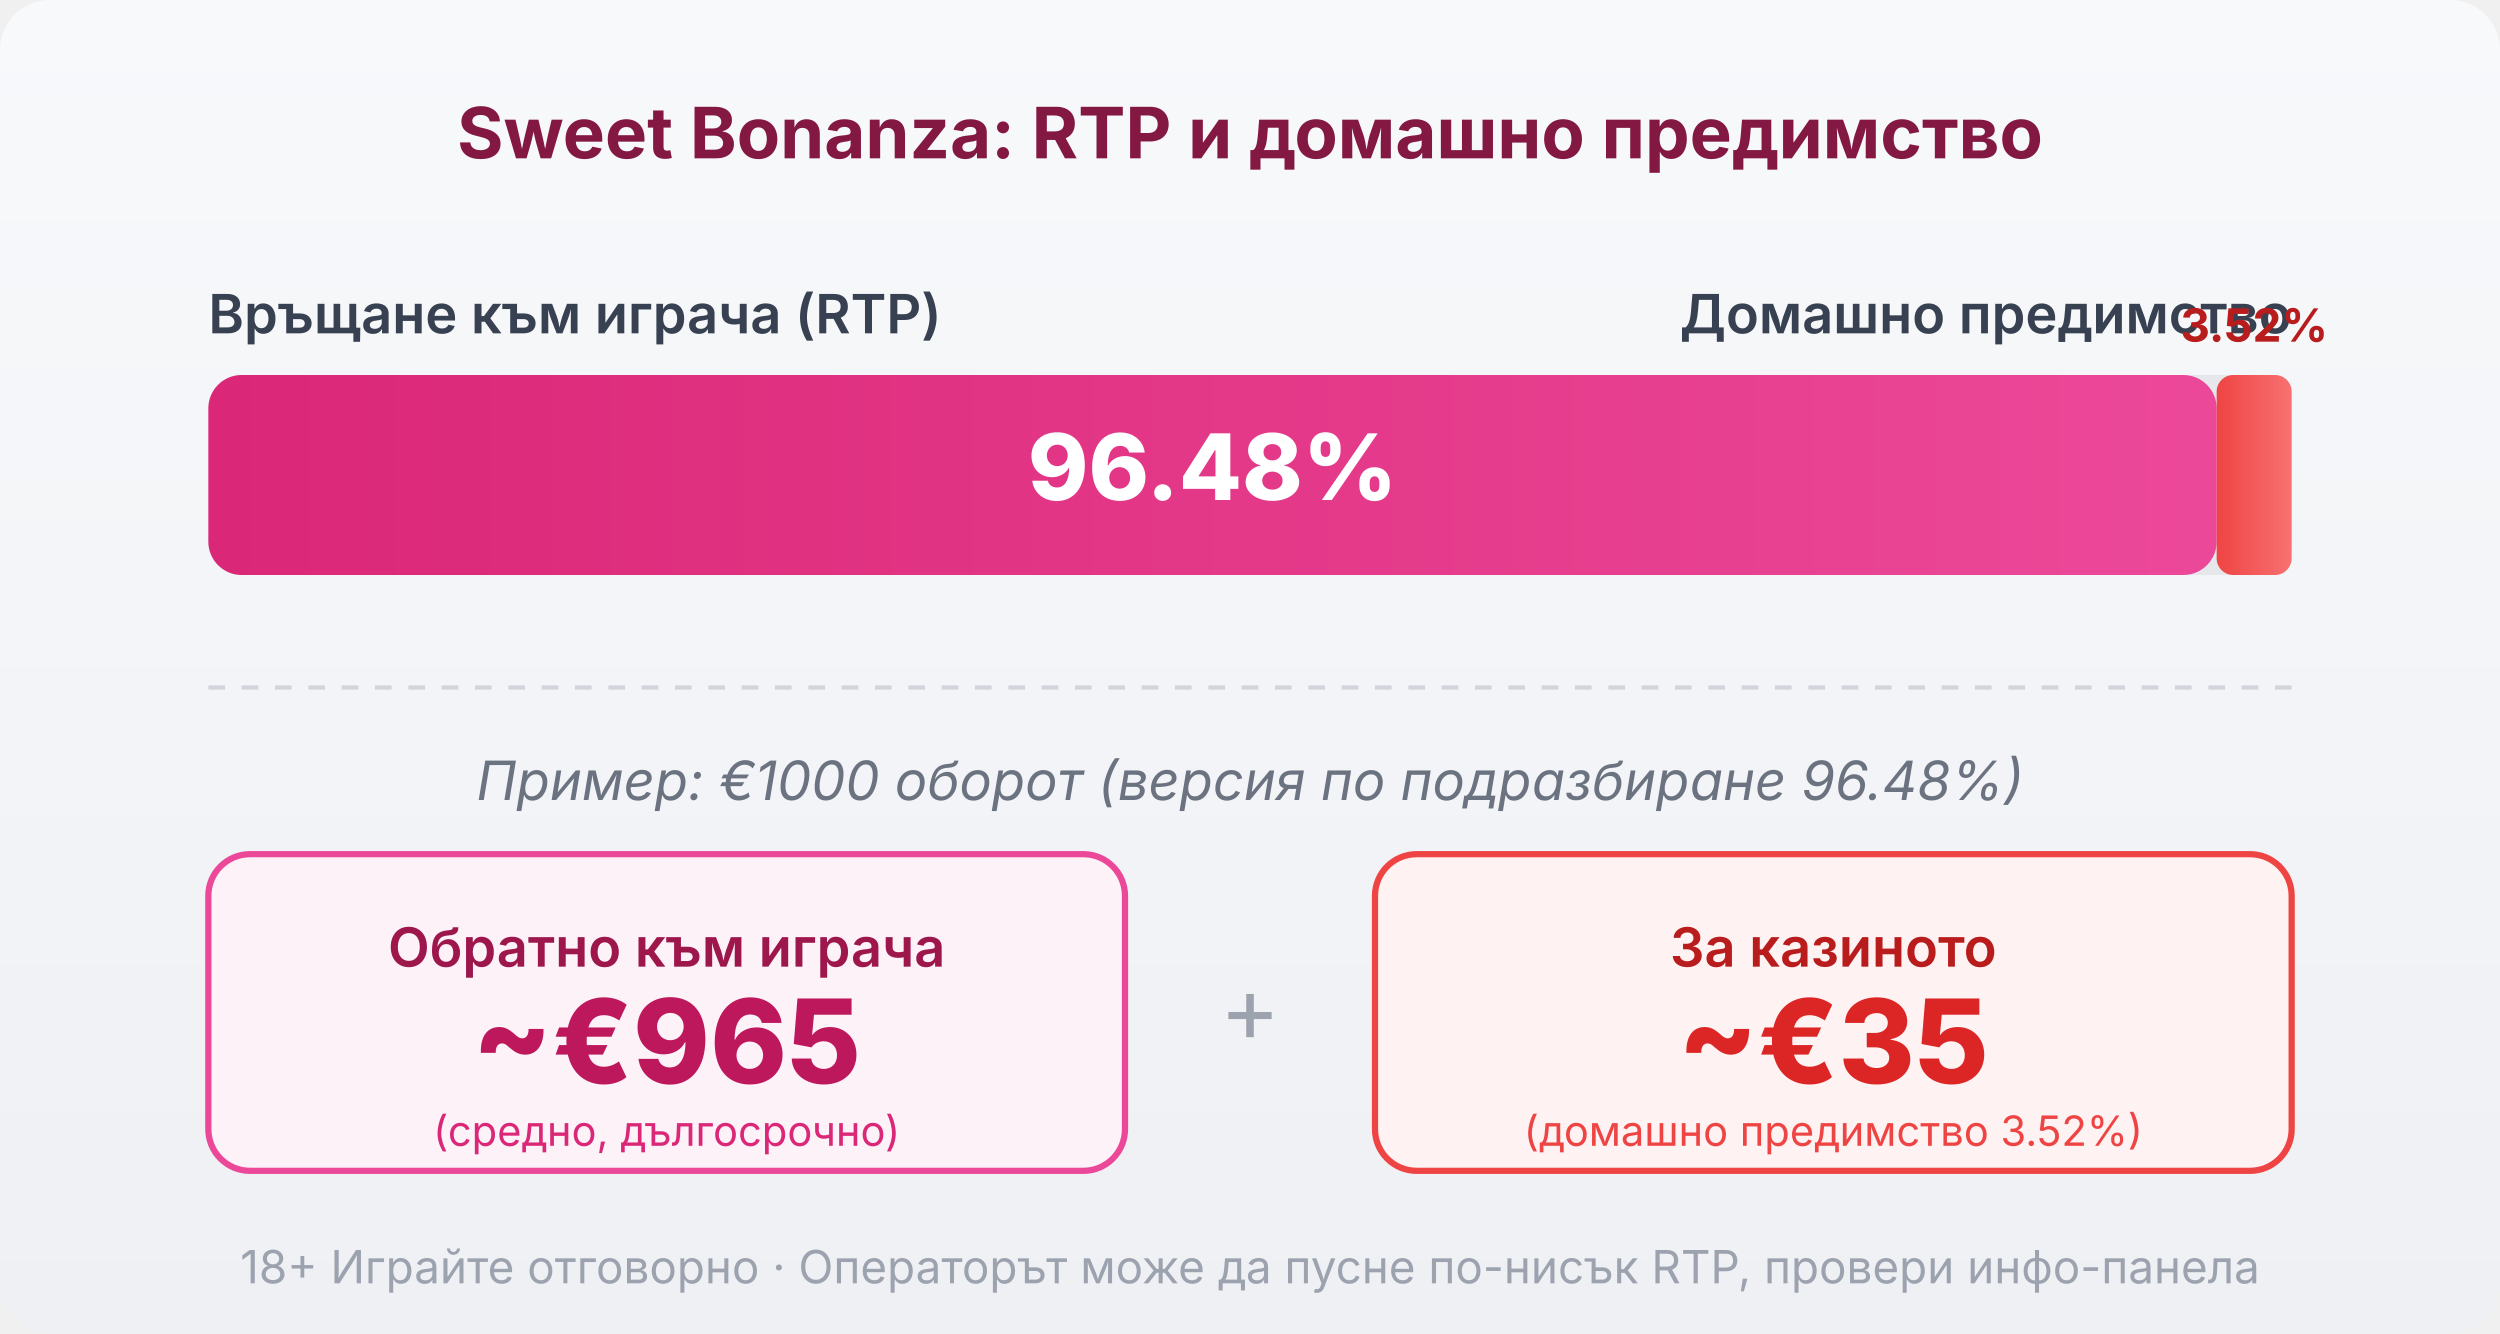
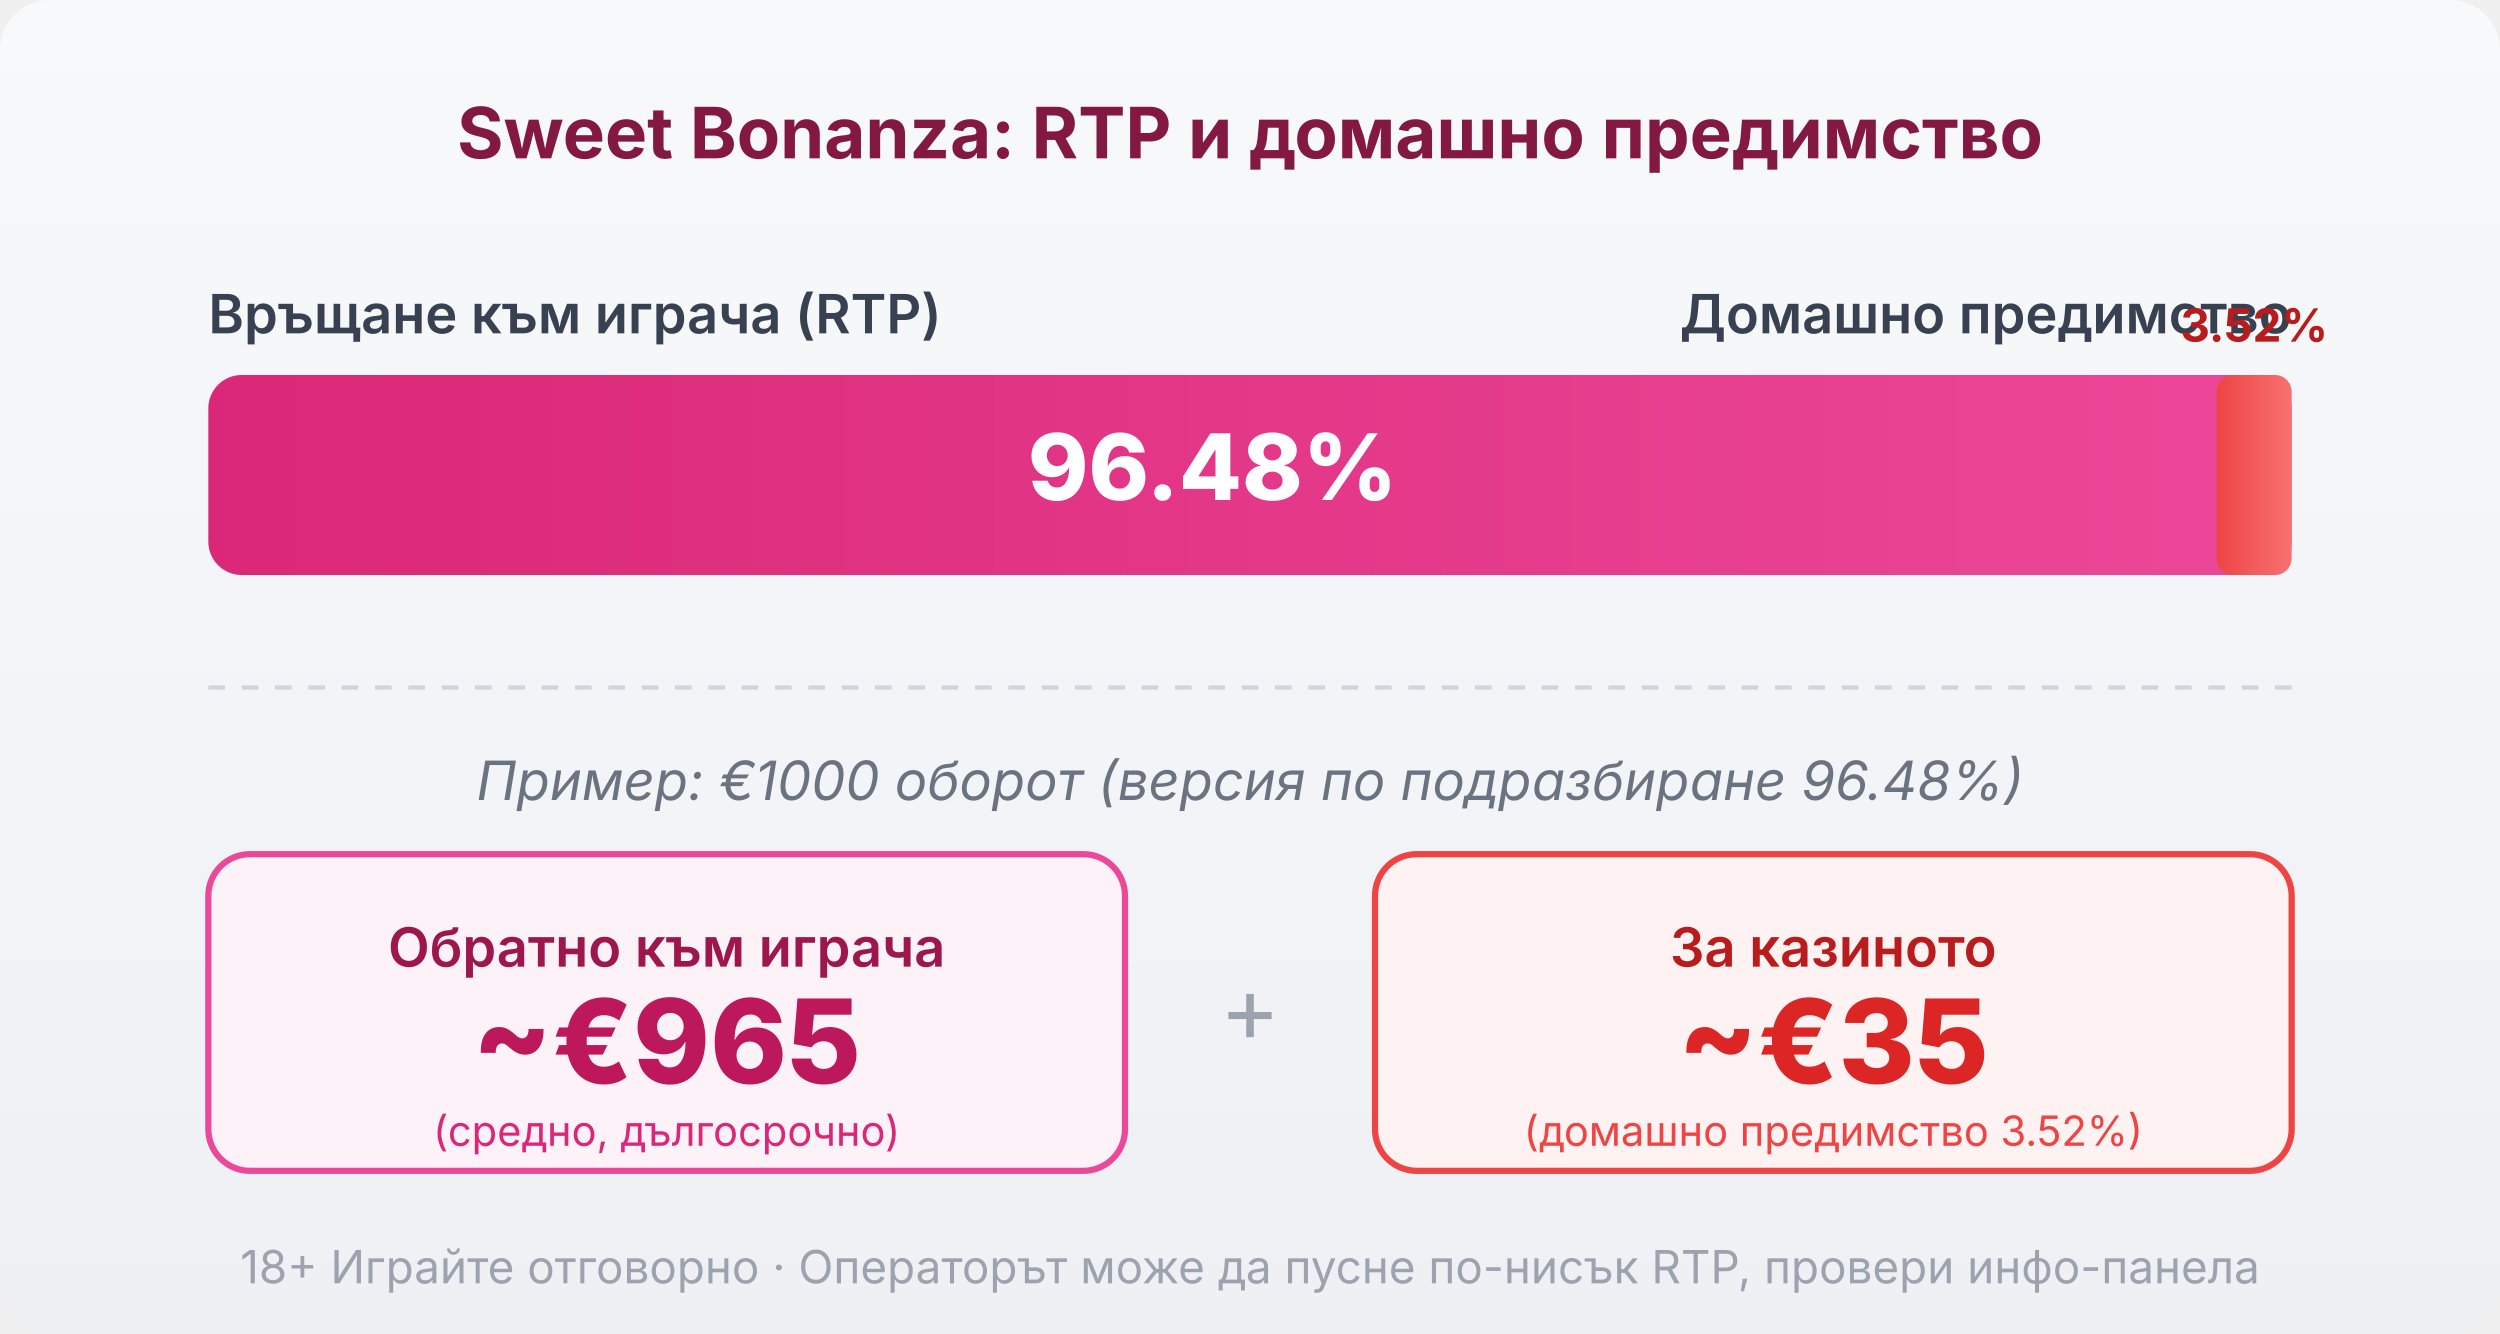
<svg xmlns="http://www.w3.org/2000/svg" viewBox="0 0 600 320" width="600" height="320" role="img" aria-label="Sweet Bonanza RTP 96.48% и домашно предимство 3.52%: при €1000 оборот средно €965 се връщат на играча, €35 остават за казиното">
  <defs>
    <linearGradient id="bg" x1="0" y1="0" x2="0" y2="1">
      <stop offset="0%" stop-color="#f8f9fb" />
      <stop offset="100%" stop-color="#eef0f4" />
    </linearGradient>
    <linearGradient id="playerBar" x1="0" y1="0" x2="1" y2="0">
      <stop offset="0%" stop-color="#db2777" />
      <stop offset="100%" stop-color="#ec4899" />
    </linearGradient>
    <linearGradient id="houseBar" x1="0" y1="0" x2="1" y2="0">
      <stop offset="0%" stop-color="#ef4444" />
      <stop offset="100%" stop-color="#f87171" />
    </linearGradient>
  </defs>
  <rect width="600" height="320" rx="12" ry="12" fill="url(#bg)" />
  <text x="300" y="38" font-family="system-ui, -apple-system, sans-serif" font-size="17" font-weight="700" fill="#831843" text-anchor="middle">Sweet Bonanza: RTP и домашно предимство</text>
  <text x="50" y="80" font-family="system-ui, -apple-system, sans-serif" font-size="13" fill="#374151" font-weight="600">Връщане към играча (RTP)</text>
  <text x="550" y="80" font-family="system-ui, -apple-system, sans-serif" font-size="13" fill="#374151" font-weight="600" text-anchor="end">Домашно предимство</text>
  <rect x="50" y="90" width="500" height="48" rx="8" fill="#e5e7eb" />
-   <rect x="50" y="90" width="482" height="48" rx="8" fill="url(#playerBar)" />
+   <rect x="50" y="90" width="500" height="48" rx="8" fill="url(#playerBar)" />
  <rect x="532" y="90" width="18" height="48" rx="4" fill="url(#houseBar)" />
  <text x="291" y="120" font-family="system-ui, -apple-system, sans-serif" font-size="22" font-weight="800" fill="#ffffff" text-anchor="middle">96.48%</text>
  <text x="541" y="82" font-family="system-ui, -apple-system, sans-serif" font-size="11" font-weight="700" fill="#b91c1c" text-anchor="middle">3.52%</text>
  <line x1="50" y1="165" x2="550" y2="165" stroke="#d1d5db" stroke-width="1" stroke-dasharray="4,4" />
  <text x="300" y="192" font-family="system-ui, -apple-system, sans-serif" font-size="13" fill="#6b7280" text-anchor="middle" font-style="italic">Пример: €1000 оборот (версия по подразбиране 96.48%)</text>
  <rect x="50" y="205" width="220" height="76" rx="10" fill="#fdf2f8" stroke="#ec4899" stroke-width="1.5" />
  <text x="160" y="232" font-family="system-ui, -apple-system, sans-serif" font-size="13" fill="#9d174d" text-anchor="middle" font-weight="600">Обратно към играча</text>
  <text x="160" y="260" font-family="system-ui, -apple-system, sans-serif" font-size="28" font-weight="800" fill="#be185d" text-anchor="middle">~€965</text>
  <text x="160" y="275" font-family="system-ui, -apple-system, sans-serif" font-size="10" fill="#db2777" text-anchor="middle">(средно, дългосрочно)</text>
  <rect x="330" y="205" width="220" height="76" rx="10" fill="#fef2f2" stroke="#ef4444" stroke-width="1.5" />
  <text x="440" y="232" font-family="system-ui, -apple-system, sans-serif" font-size="13" fill="#b91c1c" text-anchor="middle" font-weight="600">За казиното</text>
  <text x="440" y="260" font-family="system-ui, -apple-system, sans-serif" font-size="28" font-weight="800" fill="#dc2626" text-anchor="middle">~€35</text>
  <text x="440" y="275" font-family="system-ui, -apple-system, sans-serif" font-size="10" fill="#ef4444" text-anchor="middle">(домашно предимство 3.52%)</text>
  <text x="300" y="250" font-family="system-ui, -apple-system, sans-serif" font-size="22" fill="#9ca3af" text-anchor="middle">+</text>
  <text x="300" y="308" font-family="system-ui, -apple-system, sans-serif" font-size="11" fill="#9ca3af" text-anchor="middle">18+ Играйте отговорно · Операторът може да пусне по-нисък RTP, провери инфо-панела</text>
</svg>
